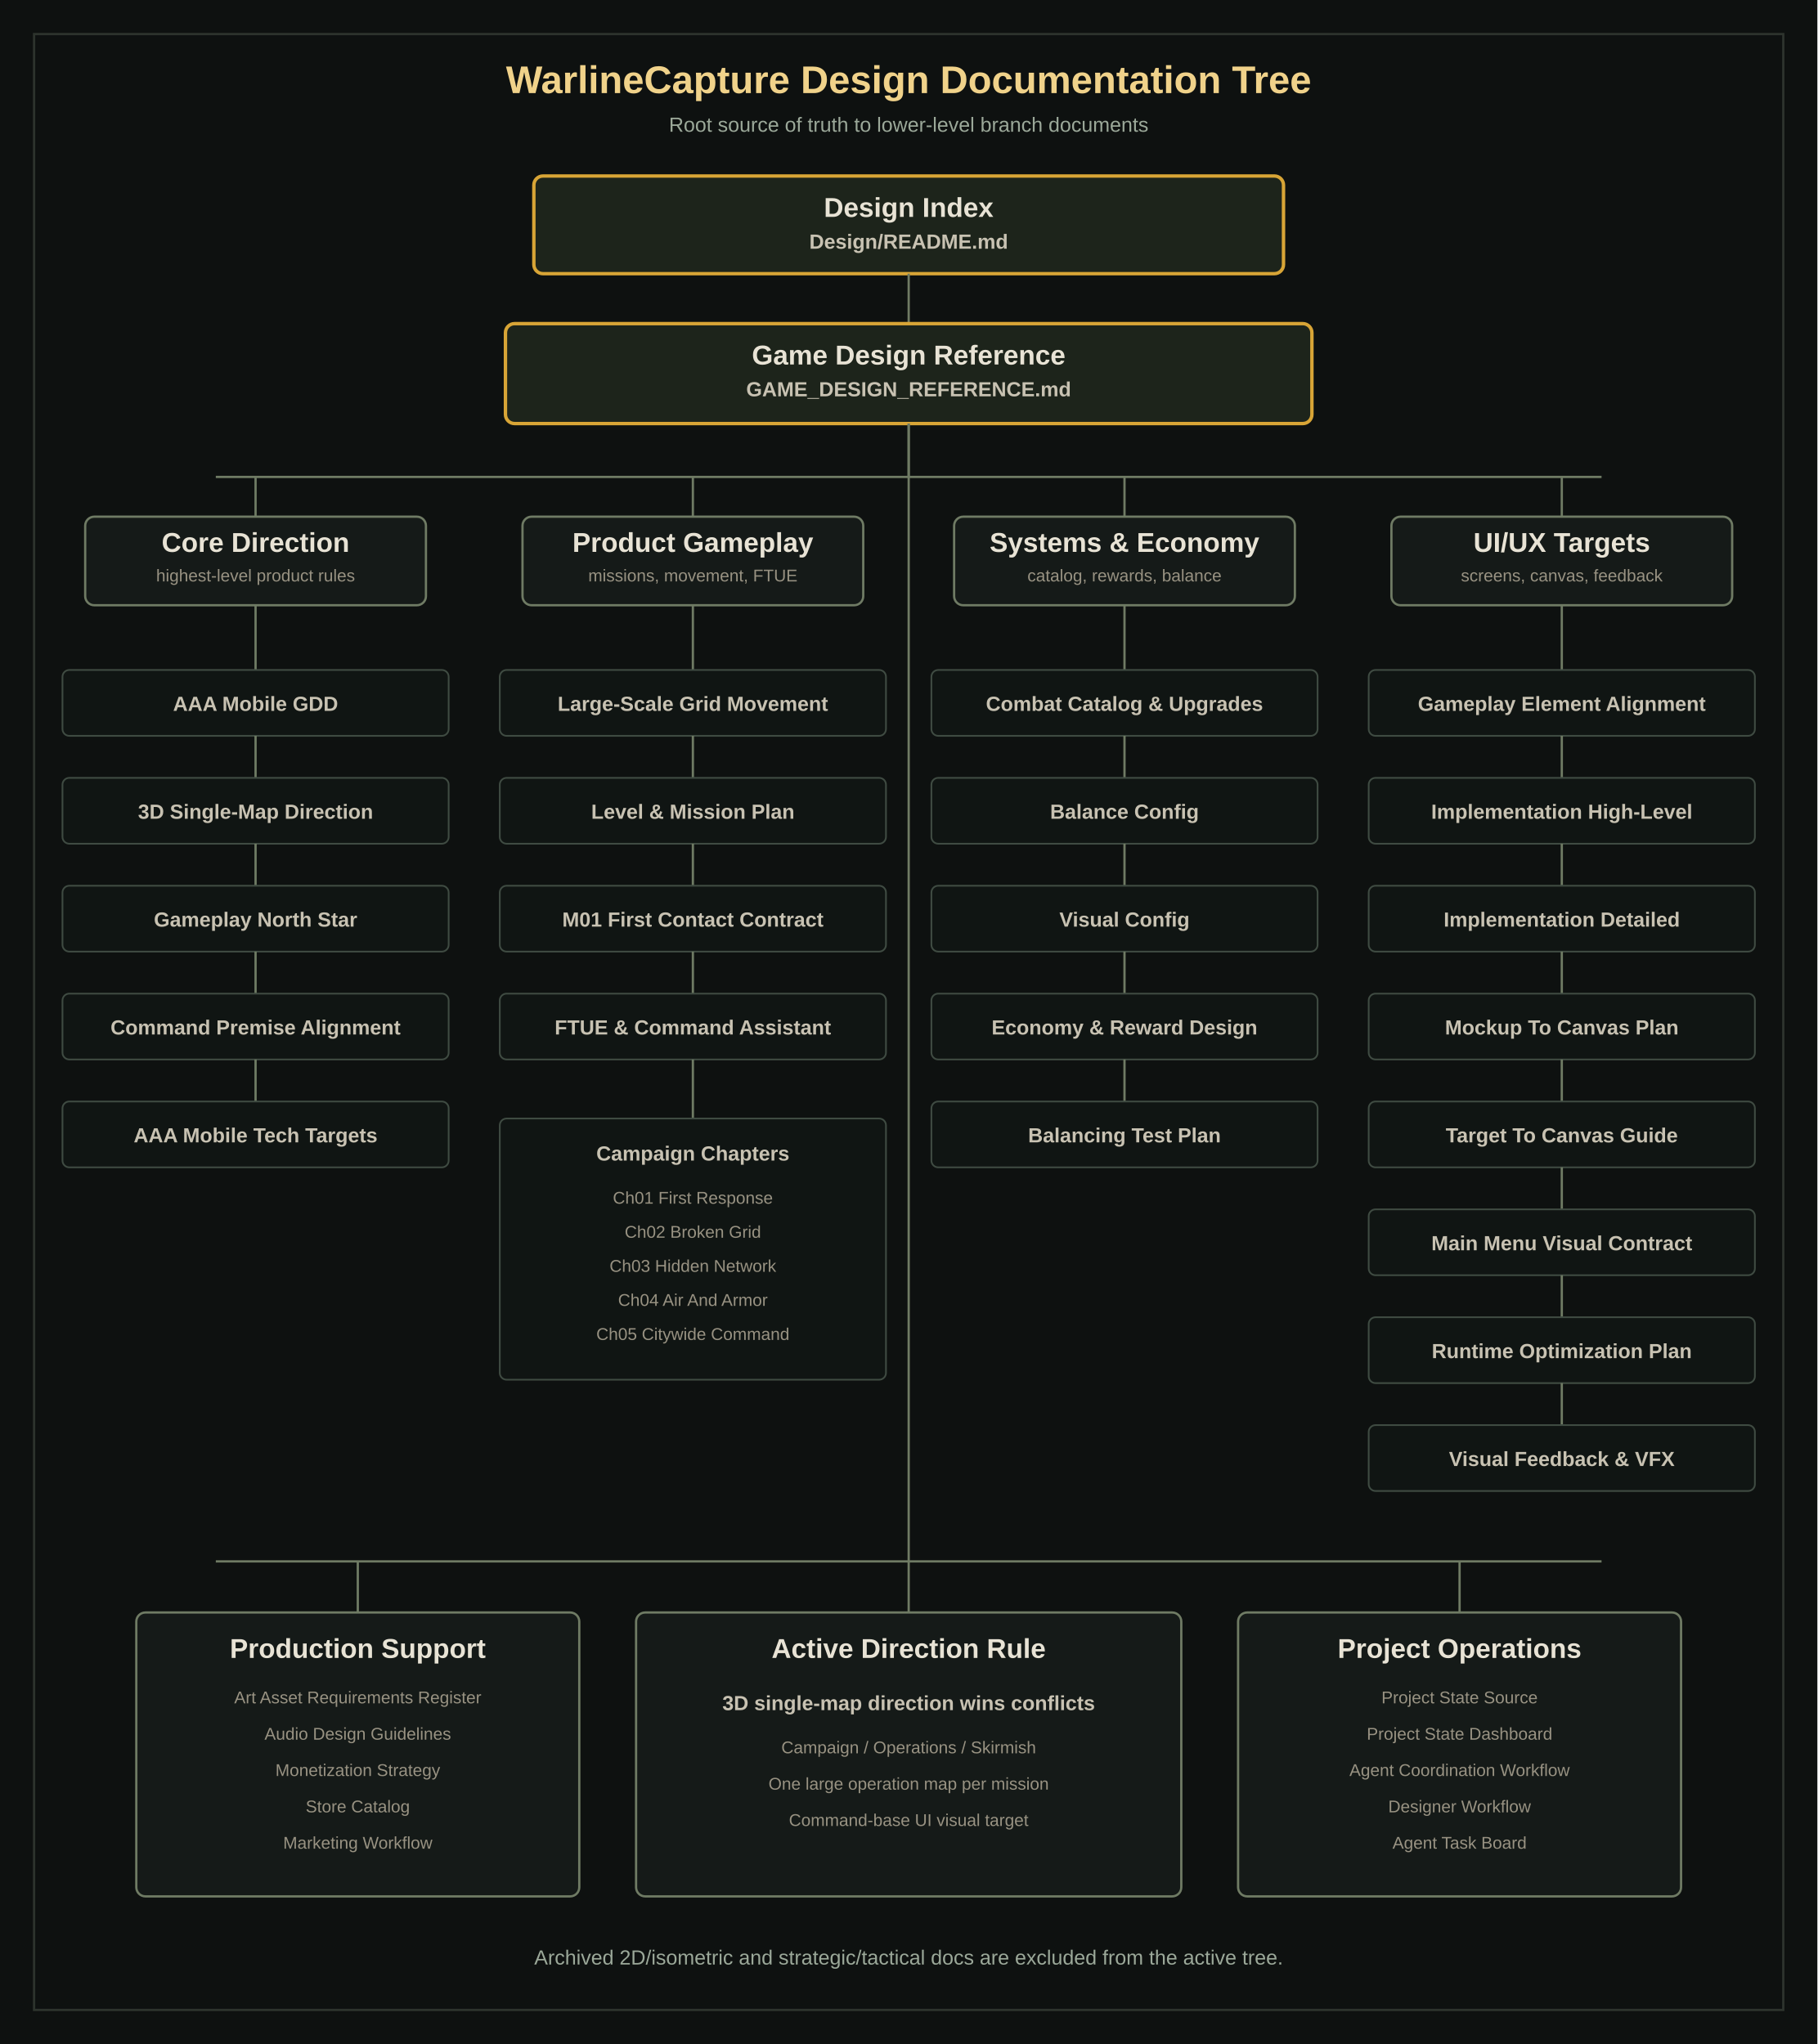
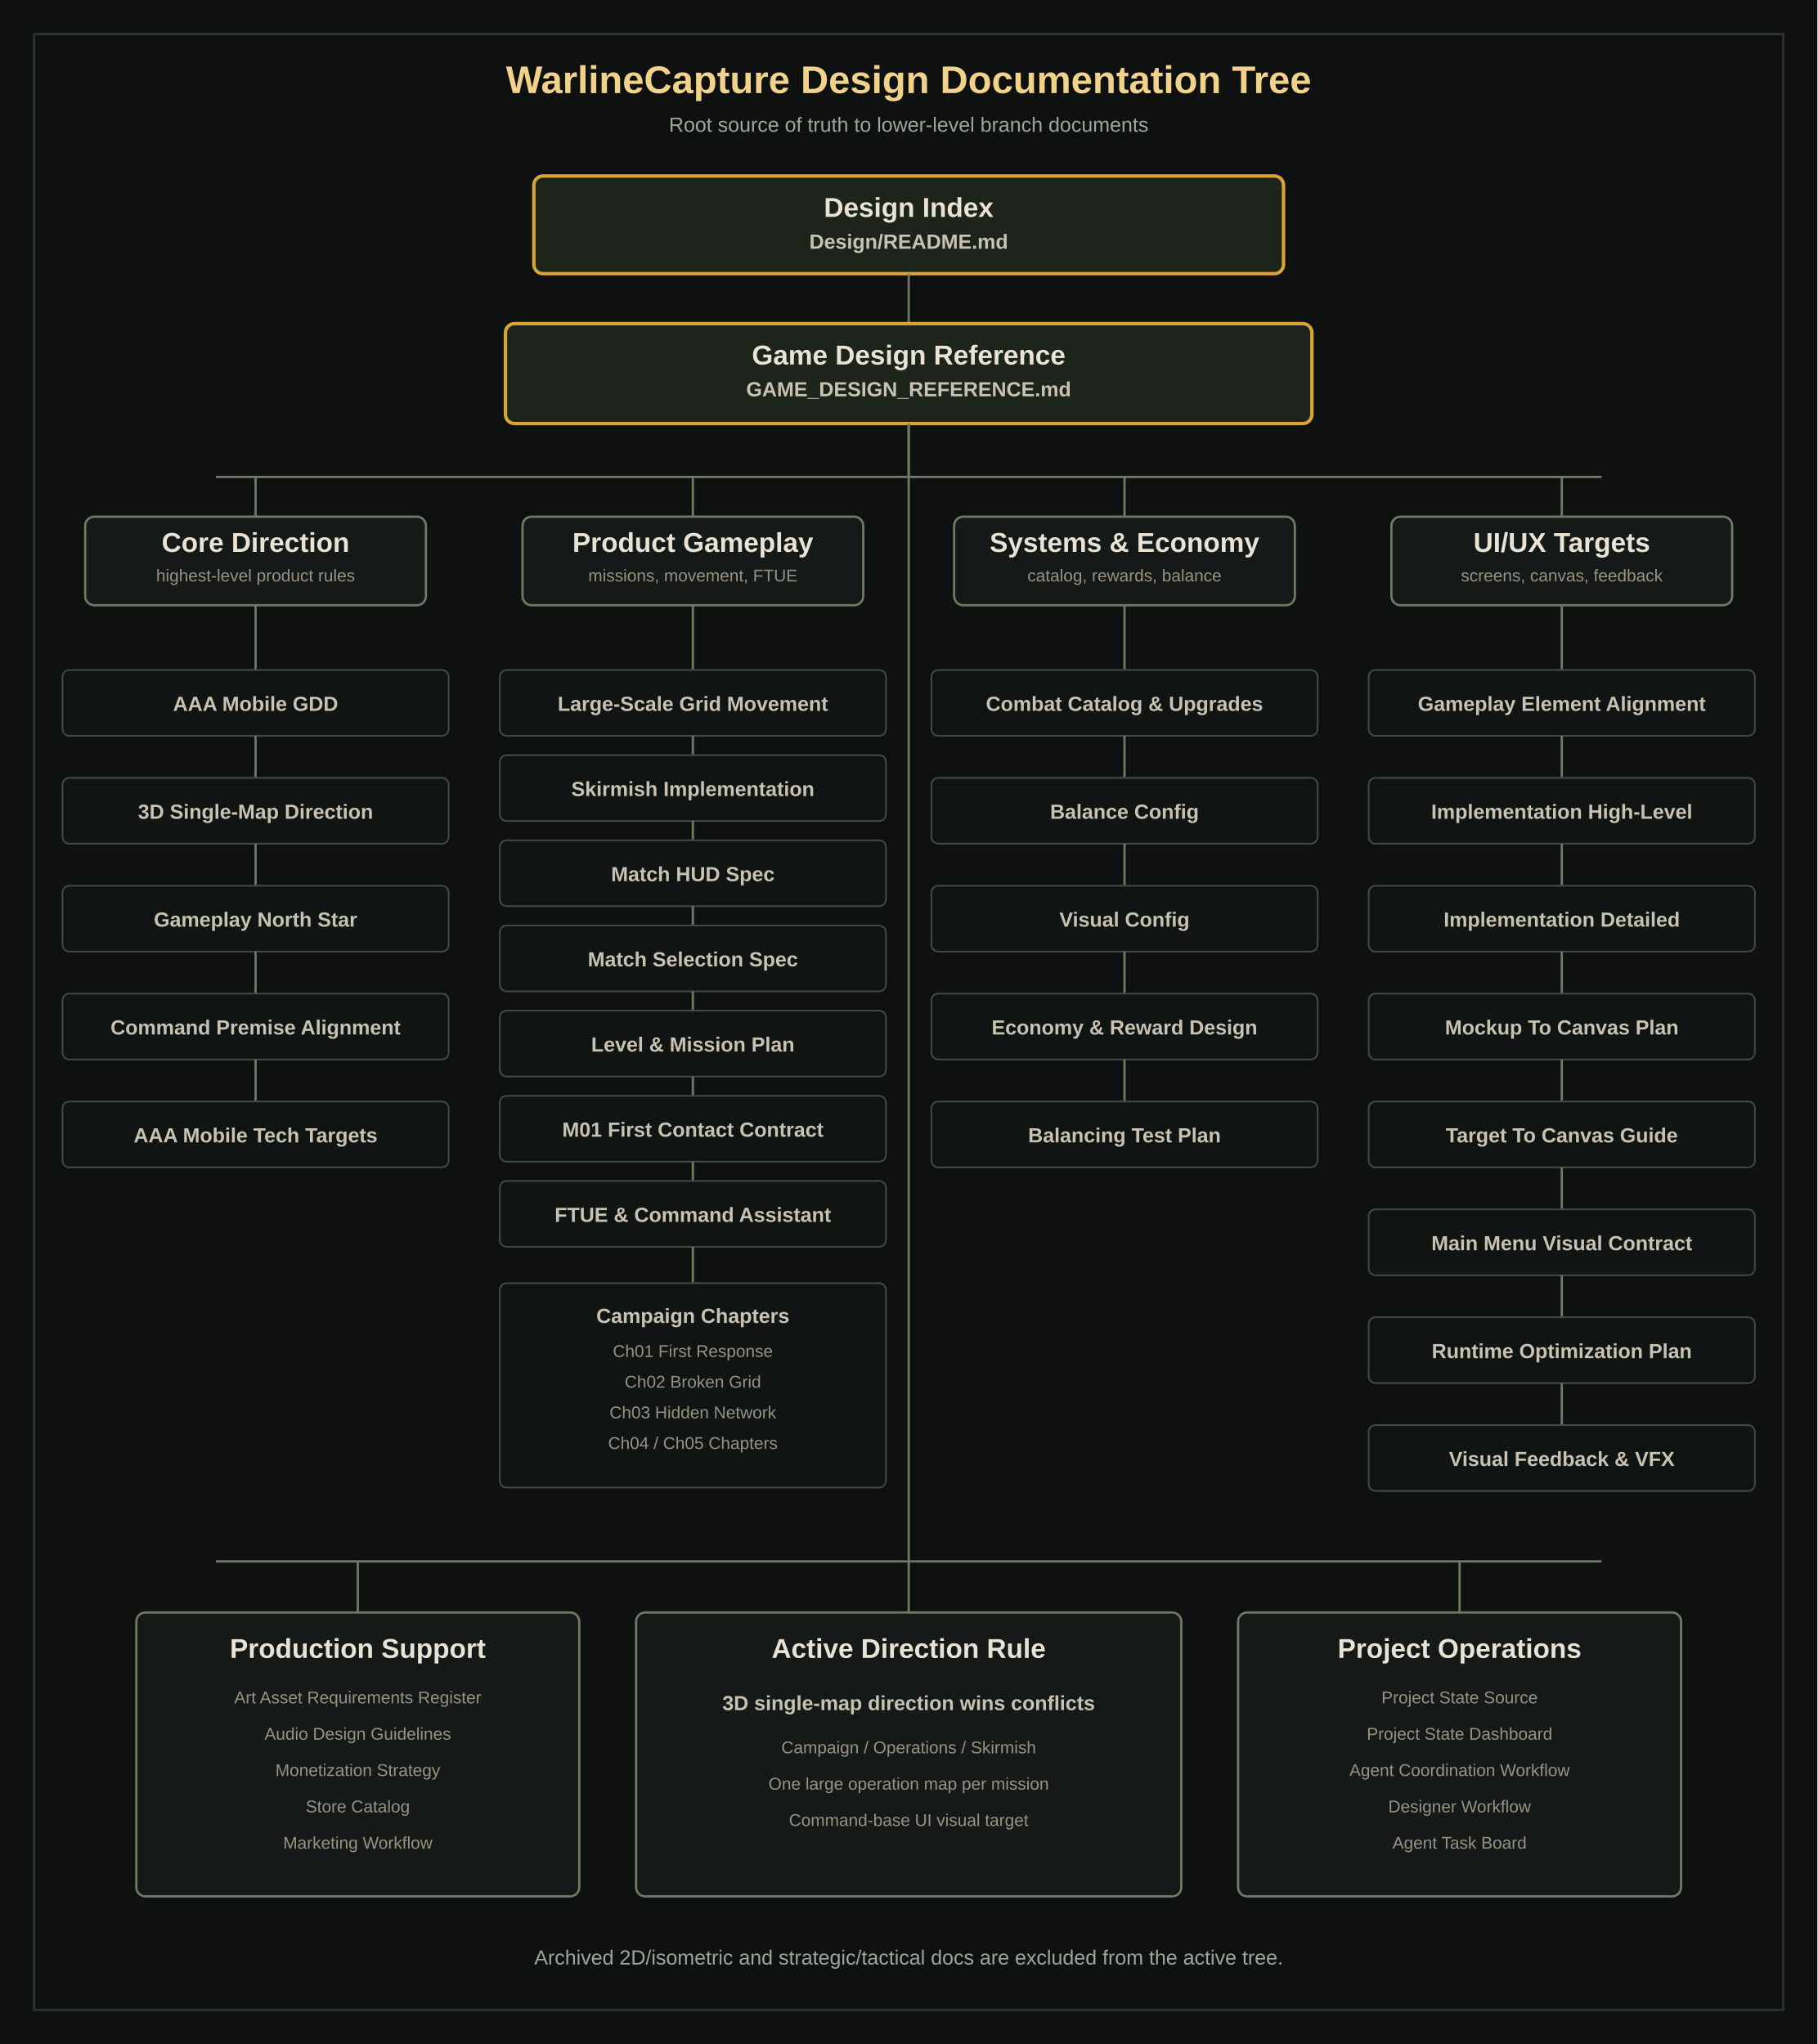
<svg xmlns="http://www.w3.org/2000/svg" width="1600" height="1800" viewBox="0 0 1600 1800">
  <defs>
    <style>
      .bg { fill: #0e1110; }
      .root { fill: #1d241b; stroke: #d8a536; stroke-width: 3; }
      .branch { fill: #151a18; stroke: #6f7b64; stroke-width: 2; }
      .leaf { fill: #101513; stroke: #3f4b42; stroke-width: 1.5; }
      .line { stroke: #6f7b64; stroke-width: 2; fill: none; }
      .gold { fill: #d8a536; }
      .blue { fill: #88b8c7; }
      .text { fill: #e8e3d5; font-family: Arial, Helvetica, sans-serif; font-size: 24px; font-weight: 700; }
      .small { fill: #c8c2b2; font-family: Arial, Helvetica, sans-serif; font-size: 18px; font-weight: 600; }
      .tiny { fill: #989282; font-family: Arial, Helvetica, sans-serif; font-size: 15px; }
      .title { fill: #f0d28a; font-family: Arial, Helvetica, sans-serif; font-size: 34px; font-weight: 800; }
      .caption { fill: #9ba899; font-family: Arial, Helvetica, sans-serif; font-size: 18px; }
    </style>
  </defs>
  <rect class="bg" width="1600" height="1800" />
  <rect x="30" y="30" width="1540" height="1740" fill="none" stroke="#2d332d" stroke-width="2" />
  <text x="800" y="82" text-anchor="middle" class="title">WarlineCapture Design Documentation Tree</text>
  <text x="800" y="116" text-anchor="middle" class="caption">Root source of truth to lower-level branch documents</text>
  <rect x="470" y="155" width="660" height="86" rx="8" class="root" />
  <text x="800" y="191" text-anchor="middle" class="text">Design Index</text>
  <text x="800" y="219" text-anchor="middle" class="small">Design/README.md</text>
  <path class="line" d="M800 241 L800 285" />
  <rect x="445" y="285" width="710" height="88" rx="8" class="root" />
  <text x="800" y="321" text-anchor="middle" class="text">Game Design Reference</text>
  <text x="800" y="349" text-anchor="middle" class="small">GAME_DESIGN_REFERENCE.md</text>
  <path class="line" d="M800 373 L800 420 M190 420 L1410 420" />
  <rect x="75" y="455" width="300" height="78" rx="8" class="branch" />
  <text x="225" y="486" text-anchor="middle" class="text">Core Direction</text>
  <text x="225" y="512" text-anchor="middle" class="tiny">highest-level product rules</text>
  <path class="line" d="M225 420 L225 455" />
  <rect x="460" y="455" width="300" height="78" rx="8" class="branch" />
  <text x="610" y="486" text-anchor="middle" class="text">Product Gameplay</text>
  <text x="610" y="512" text-anchor="middle" class="tiny">missions, movement, FTUE</text>
  <path class="line" d="M610 420 L610 455" />
  <rect x="840" y="455" width="300" height="78" rx="8" class="branch" />
  <text x="990" y="486" text-anchor="middle" class="text">Systems &amp; Economy</text>
  <text x="990" y="512" text-anchor="middle" class="tiny">catalog, rewards, balance</text>
  <path class="line" d="M990 420 L990 455" />
  <rect x="1225" y="455" width="300" height="78" rx="8" class="branch" />
  <text x="1375" y="486" text-anchor="middle" class="text">UI/UX Targets</text>
  <text x="1375" y="512" text-anchor="middle" class="tiny">screens, canvas, feedback</text>
  <path class="line" d="M1375 420 L1375 455" />
  <path class="line" d="M225 533 L225 590" />
  <rect x="55" y="590" width="340" height="58" rx="6" class="leaf" />
  <text x="225" y="626" text-anchor="middle" class="small">AAA Mobile GDD</text>
  <path class="line" d="M225 648 L225 685" />
  <rect x="55" y="685" width="340" height="58" rx="6" class="leaf" />
  <text x="225" y="721" text-anchor="middle" class="small">3D Single-Map Direction</text>
  <path class="line" d="M225 743 L225 780" />
  <rect x="55" y="780" width="340" height="58" rx="6" class="leaf" />
  <text x="225" y="816" text-anchor="middle" class="small">Gameplay North Star</text>
  <path class="line" d="M225 838 L225 875" />
  <rect x="55" y="875" width="340" height="58" rx="6" class="leaf" />
  <text x="225" y="911" text-anchor="middle" class="small">Command Premise Alignment</text>
  <path class="line" d="M225 933 L225 970" />
  <rect x="55" y="970" width="340" height="58" rx="6" class="leaf" />
  <text x="225" y="1006" text-anchor="middle" class="small">AAA Mobile Tech Targets</text>
  <path class="line" d="M610 533 L610 590" />
  <rect x="440" y="590" width="340" height="58" rx="6" class="leaf" />
  <text x="610" y="626" text-anchor="middle" class="small">Large-Scale Grid Movement</text>
-   <path class="line" d="M610 648 L610 685" />
-   <rect x="440" y="685" width="340" height="58" rx="6" class="leaf" />
-   <text x="610" y="721" text-anchor="middle" class="small">Level &amp; Mission Plan</text>
-   <path class="line" d="M610 743 L610 780" />
-   <rect x="440" y="780" width="340" height="58" rx="6" class="leaf" />
-   <text x="610" y="816" text-anchor="middle" class="small">M01 First Contact Contract</text>
-   <path class="line" d="M610 838 L610 875" />
-   <rect x="440" y="875" width="340" height="58" rx="6" class="leaf" />
-   <text x="610" y="911" text-anchor="middle" class="small">FTUE &amp; Command Assistant</text>
-   <path class="line" d="M610 933 L610 985" />
-   <rect x="440" y="985" width="340" height="230" rx="6" class="leaf" />
-   <text x="610" y="1022" text-anchor="middle" class="small">Campaign Chapters</text>
-   <text x="610" y="1060" text-anchor="middle" class="tiny">Ch01 First Response</text>
-   <text x="610" y="1090" text-anchor="middle" class="tiny">Ch02 Broken Grid</text>
-   <text x="610" y="1120" text-anchor="middle" class="tiny">Ch03 Hidden Network</text>
-   <text x="610" y="1150" text-anchor="middle" class="tiny">Ch04 Air And Armor</text>
-   <text x="610" y="1180" text-anchor="middle" class="tiny">Ch05 Citywide Command</text>
+   <path class="line" d="M610 648 L610 665" />
+   <rect x="440" y="665" width="340" height="58" rx="6" class="leaf" />
+   <text x="610" y="701" text-anchor="middle" class="small">Skirmish Implementation</text>
+   <path class="line" d="M610 723 L610 740" />
+   <rect x="440" y="740" width="340" height="58" rx="6" class="leaf" />
+   <text x="610" y="776" text-anchor="middle" class="small">Match HUD Spec</text>
+   <path class="line" d="M610 798 L610 815" />
+   <rect x="440" y="815" width="340" height="58" rx="6" class="leaf" />
+   <text x="610" y="851" text-anchor="middle" class="small">Match Selection Spec</text>
+   <path class="line" d="M610 873 L610 890" />
+   <rect x="440" y="890" width="340" height="58" rx="6" class="leaf" />
+   <text x="610" y="926" text-anchor="middle" class="small">Level &amp; Mission Plan</text>
+   <path class="line" d="M610 948 L610 965" />
+   <rect x="440" y="965" width="340" height="58" rx="6" class="leaf" />
+   <text x="610" y="1001" text-anchor="middle" class="small">M01 First Contact Contract</text>
+   <path class="line" d="M610 1023 L610 1040" />
+   <rect x="440" y="1040" width="340" height="58" rx="6" class="leaf" />
+   <text x="610" y="1076" text-anchor="middle" class="small">FTUE &amp; Command Assistant</text>
+   <path class="line" d="M610 1098 L610 1130" />
+   <rect x="440" y="1130" width="340" height="180" rx="6" class="leaf" />
+   <text x="610" y="1165" text-anchor="middle" class="small">Campaign Chapters</text>
+   <text x="610" y="1195" text-anchor="middle" class="tiny">Ch01 First Response</text>
+   <text x="610" y="1222" text-anchor="middle" class="tiny">Ch02 Broken Grid</text>
+   <text x="610" y="1249" text-anchor="middle" class="tiny">Ch03 Hidden Network</text>
+   <text x="610" y="1276" text-anchor="middle" class="tiny">Ch04 / Ch05 Chapters</text>
  <path class="line" d="M990 533 L990 590" />
  <rect x="820" y="590" width="340" height="58" rx="6" class="leaf" />
  <text x="990" y="626" text-anchor="middle" class="small">Combat Catalog &amp; Upgrades</text>
  <path class="line" d="M990 648 L990 685" />
  <rect x="820" y="685" width="340" height="58" rx="6" class="leaf" />
  <text x="990" y="721" text-anchor="middle" class="small">Balance Config</text>
  <path class="line" d="M990 743 L990 780" />
  <rect x="820" y="780" width="340" height="58" rx="6" class="leaf" />
  <text x="990" y="816" text-anchor="middle" class="small">Visual Config</text>
  <path class="line" d="M990 838 L990 875" />
  <rect x="820" y="875" width="340" height="58" rx="6" class="leaf" />
  <text x="990" y="911" text-anchor="middle" class="small">Economy &amp; Reward Design</text>
  <path class="line" d="M990 933 L990 970" />
  <rect x="820" y="970" width="340" height="58" rx="6" class="leaf" />
  <text x="990" y="1006" text-anchor="middle" class="small">Balancing Test Plan</text>
  <path class="line" d="M1375 533 L1375 590" />
  <rect x="1205" y="590" width="340" height="58" rx="6" class="leaf" />
  <text x="1375" y="626" text-anchor="middle" class="small">Gameplay Element Alignment</text>
  <path class="line" d="M1375 648 L1375 685" />
  <rect x="1205" y="685" width="340" height="58" rx="6" class="leaf" />
  <text x="1375" y="721" text-anchor="middle" class="small">Implementation High-Level</text>
  <path class="line" d="M1375 743 L1375 780" />
  <rect x="1205" y="780" width="340" height="58" rx="6" class="leaf" />
  <text x="1375" y="816" text-anchor="middle" class="small">Implementation Detailed</text>
  <path class="line" d="M1375 838 L1375 875" />
  <rect x="1205" y="875" width="340" height="58" rx="6" class="leaf" />
  <text x="1375" y="911" text-anchor="middle" class="small">Mockup To Canvas Plan</text>
  <path class="line" d="M1375 933 L1375 970" />
  <rect x="1205" y="970" width="340" height="58" rx="6" class="leaf" />
  <text x="1375" y="1006" text-anchor="middle" class="small">Target To Canvas Guide</text>
  <path class="line" d="M1375 1028 L1375 1065" />
  <rect x="1205" y="1065" width="340" height="58" rx="6" class="leaf" />
  <text x="1375" y="1101" text-anchor="middle" class="small">Main Menu Visual Contract</text>
  <path class="line" d="M1375 1123 L1375 1160" />
  <rect x="1205" y="1160" width="340" height="58" rx="6" class="leaf" />
  <text x="1375" y="1196" text-anchor="middle" class="small">Runtime Optimization Plan</text>
  <path class="line" d="M1375 1218 L1375 1255" />
  <rect x="1205" y="1255" width="340" height="58" rx="6" class="leaf" />
  <text x="1375" y="1291" text-anchor="middle" class="small">Visual Feedback &amp; VFX</text>
  <path class="line" d="M190 1375 L1410 1375" />
  <path class="line" d="M800 373 L800 1375" />
  <rect x="120" y="1420" width="390" height="250" rx="8" class="branch" />
  <text x="315" y="1460" text-anchor="middle" class="text">Production Support</text>
  <text x="315" y="1500" text-anchor="middle" class="tiny">Art Asset Requirements Register</text>
  <text x="315" y="1532" text-anchor="middle" class="tiny">Audio Design Guidelines</text>
  <text x="315" y="1564" text-anchor="middle" class="tiny">Monetization Strategy</text>
  <text x="315" y="1596" text-anchor="middle" class="tiny">Store Catalog</text>
  <text x="315" y="1628" text-anchor="middle" class="tiny">Marketing Workflow</text>
  <path class="line" d="M315 1375 L315 1420" />
  <rect x="1090" y="1420" width="390" height="250" rx="8" class="branch" />
  <text x="1285" y="1460" text-anchor="middle" class="text">Project Operations</text>
  <text x="1285" y="1500" text-anchor="middle" class="tiny">Project State Source</text>
  <text x="1285" y="1532" text-anchor="middle" class="tiny">Project State Dashboard</text>
  <text x="1285" y="1564" text-anchor="middle" class="tiny">Agent Coordination Workflow</text>
  <text x="1285" y="1596" text-anchor="middle" class="tiny">Designer Workflow</text>
  <text x="1285" y="1628" text-anchor="middle" class="tiny">Agent Task Board</text>
  <path class="line" d="M1285 1375 L1285 1420" />
  <rect x="560" y="1420" width="480" height="250" rx="8" class="branch" />
  <text x="800" y="1460" text-anchor="middle" class="text">Active Direction Rule</text>
  <text x="800" y="1506" text-anchor="middle" class="small">3D single-map direction wins conflicts</text>
  <text x="800" y="1544" text-anchor="middle" class="tiny">Campaign / Operations / Skirmish</text>
  <text x="800" y="1576" text-anchor="middle" class="tiny">One large operation map per mission</text>
  <text x="800" y="1608" text-anchor="middle" class="tiny">Command-base UI visual target</text>
  <path class="line" d="M800 1375 L800 1420" />
  <text x="800" y="1730" text-anchor="middle" class="caption">Archived 2D/isometric and strategic/tactical docs are excluded from the active tree.</text>
</svg>
